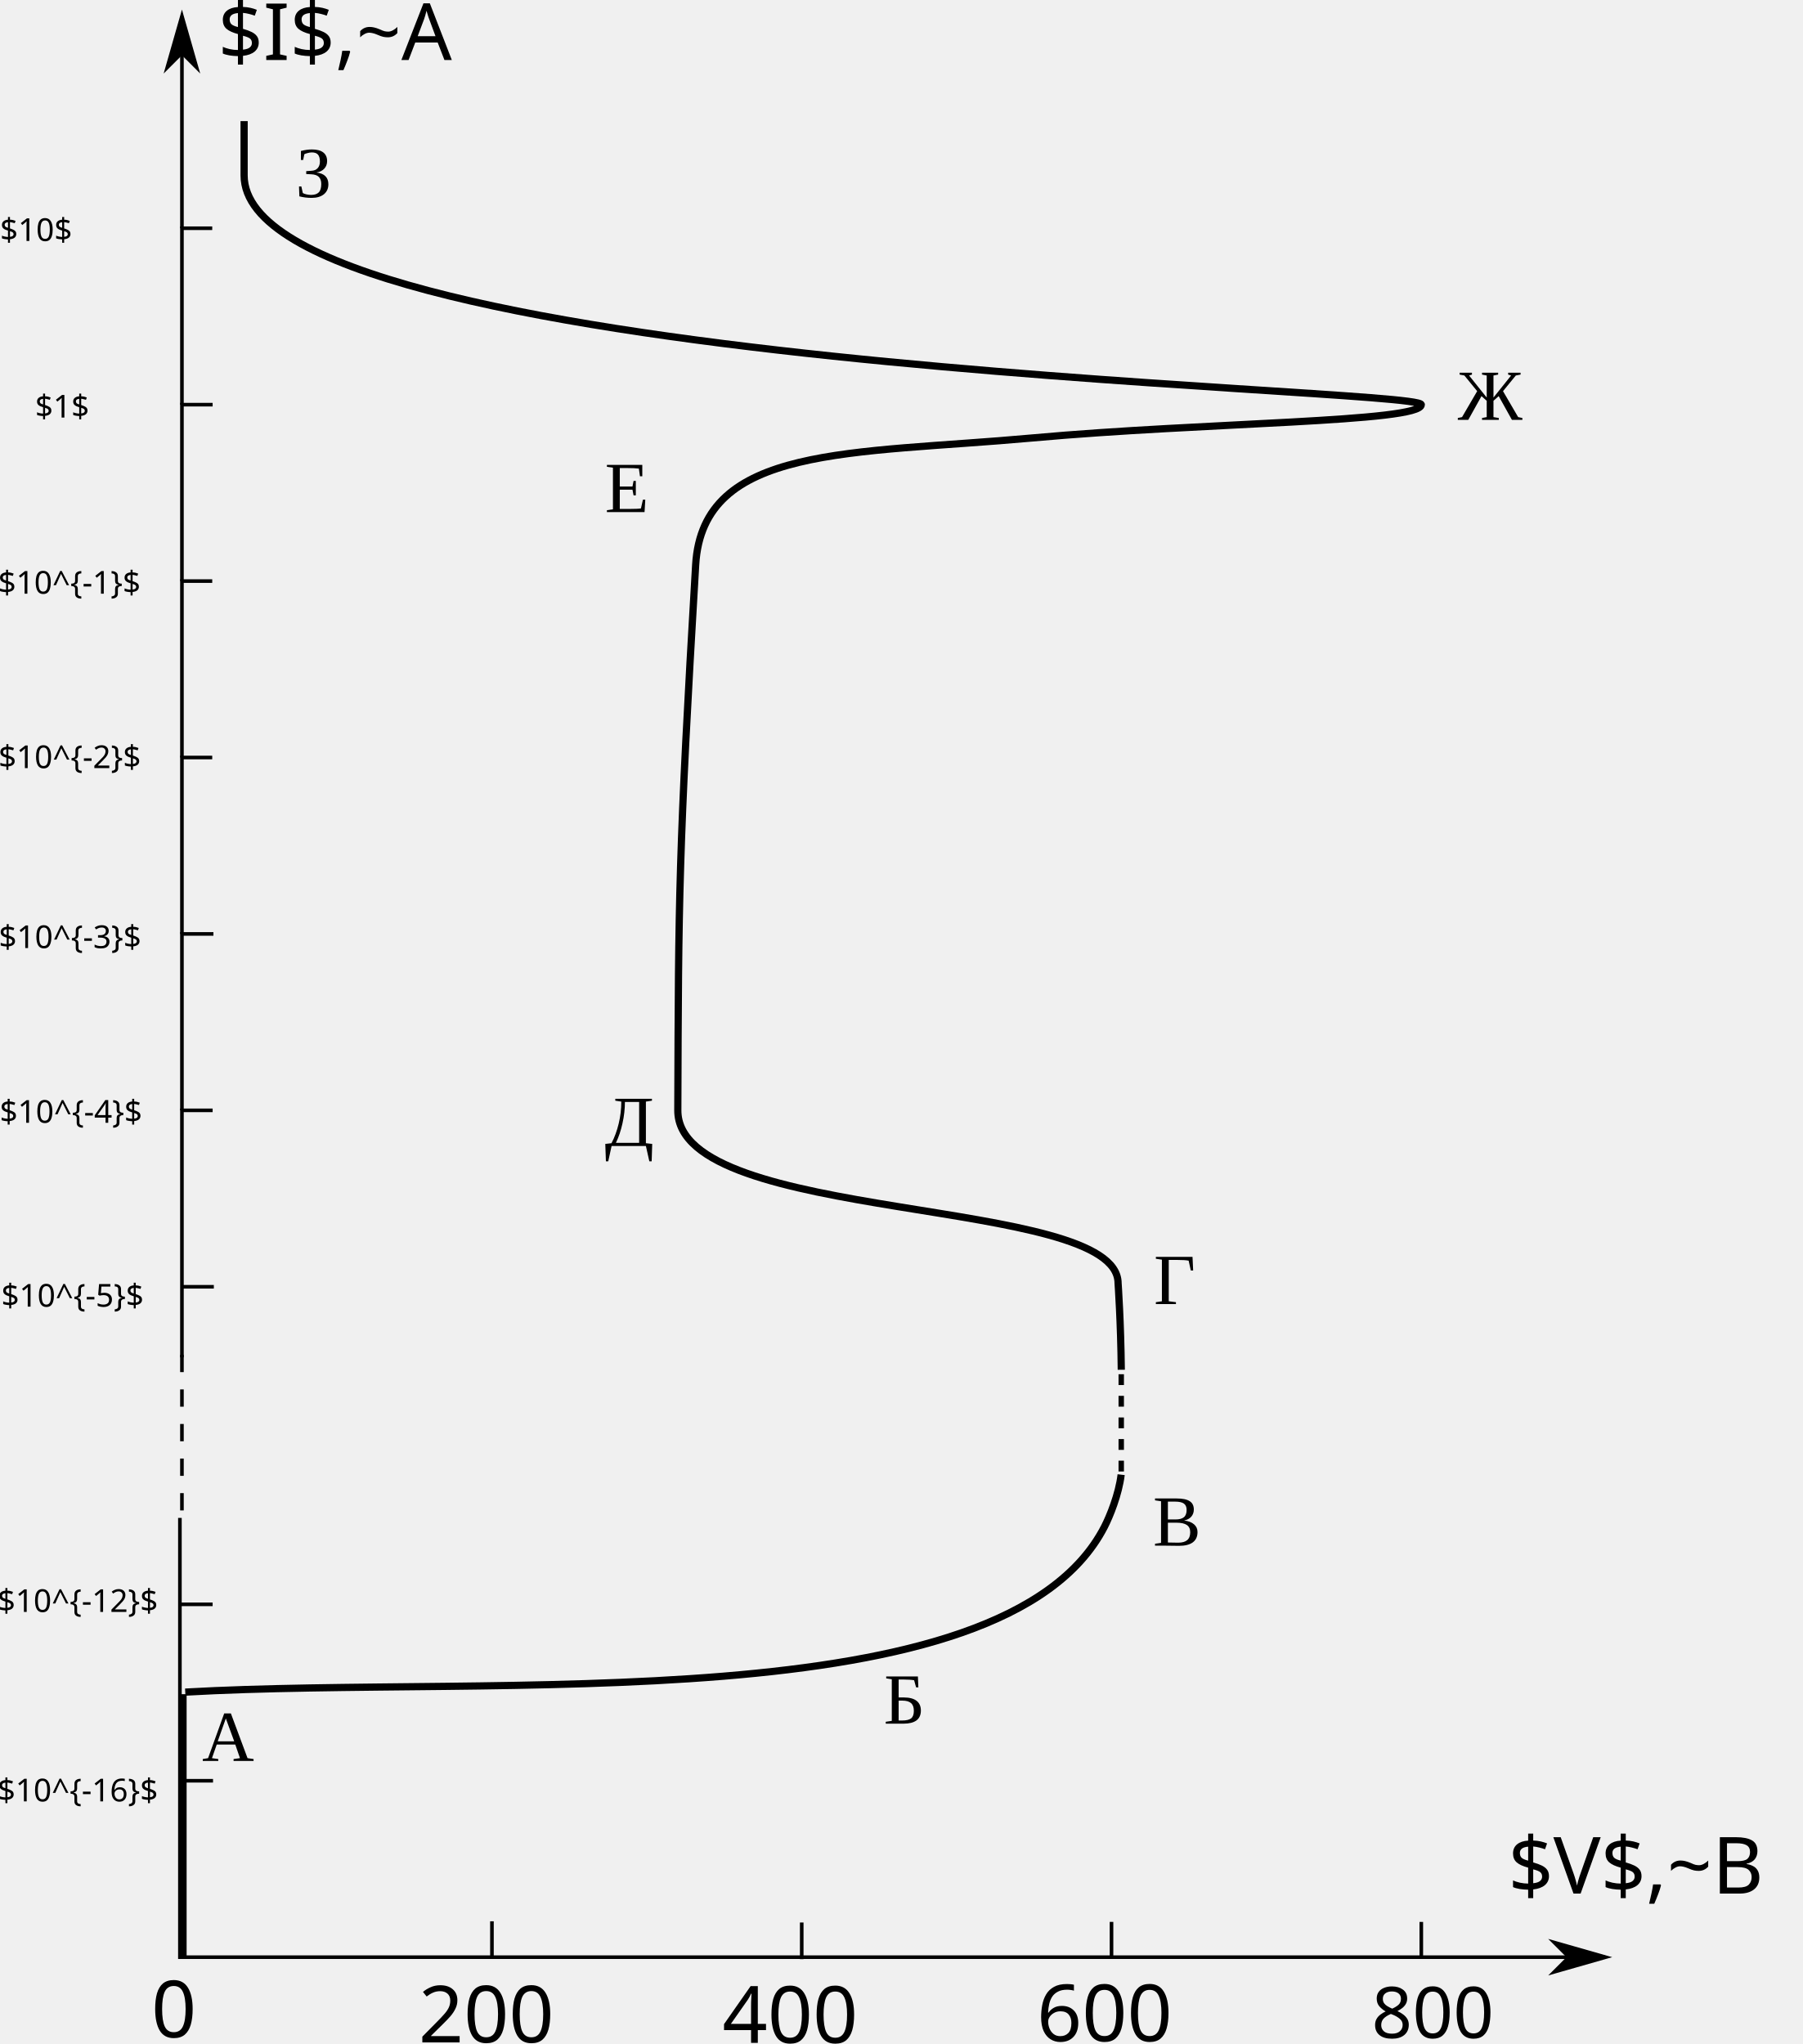
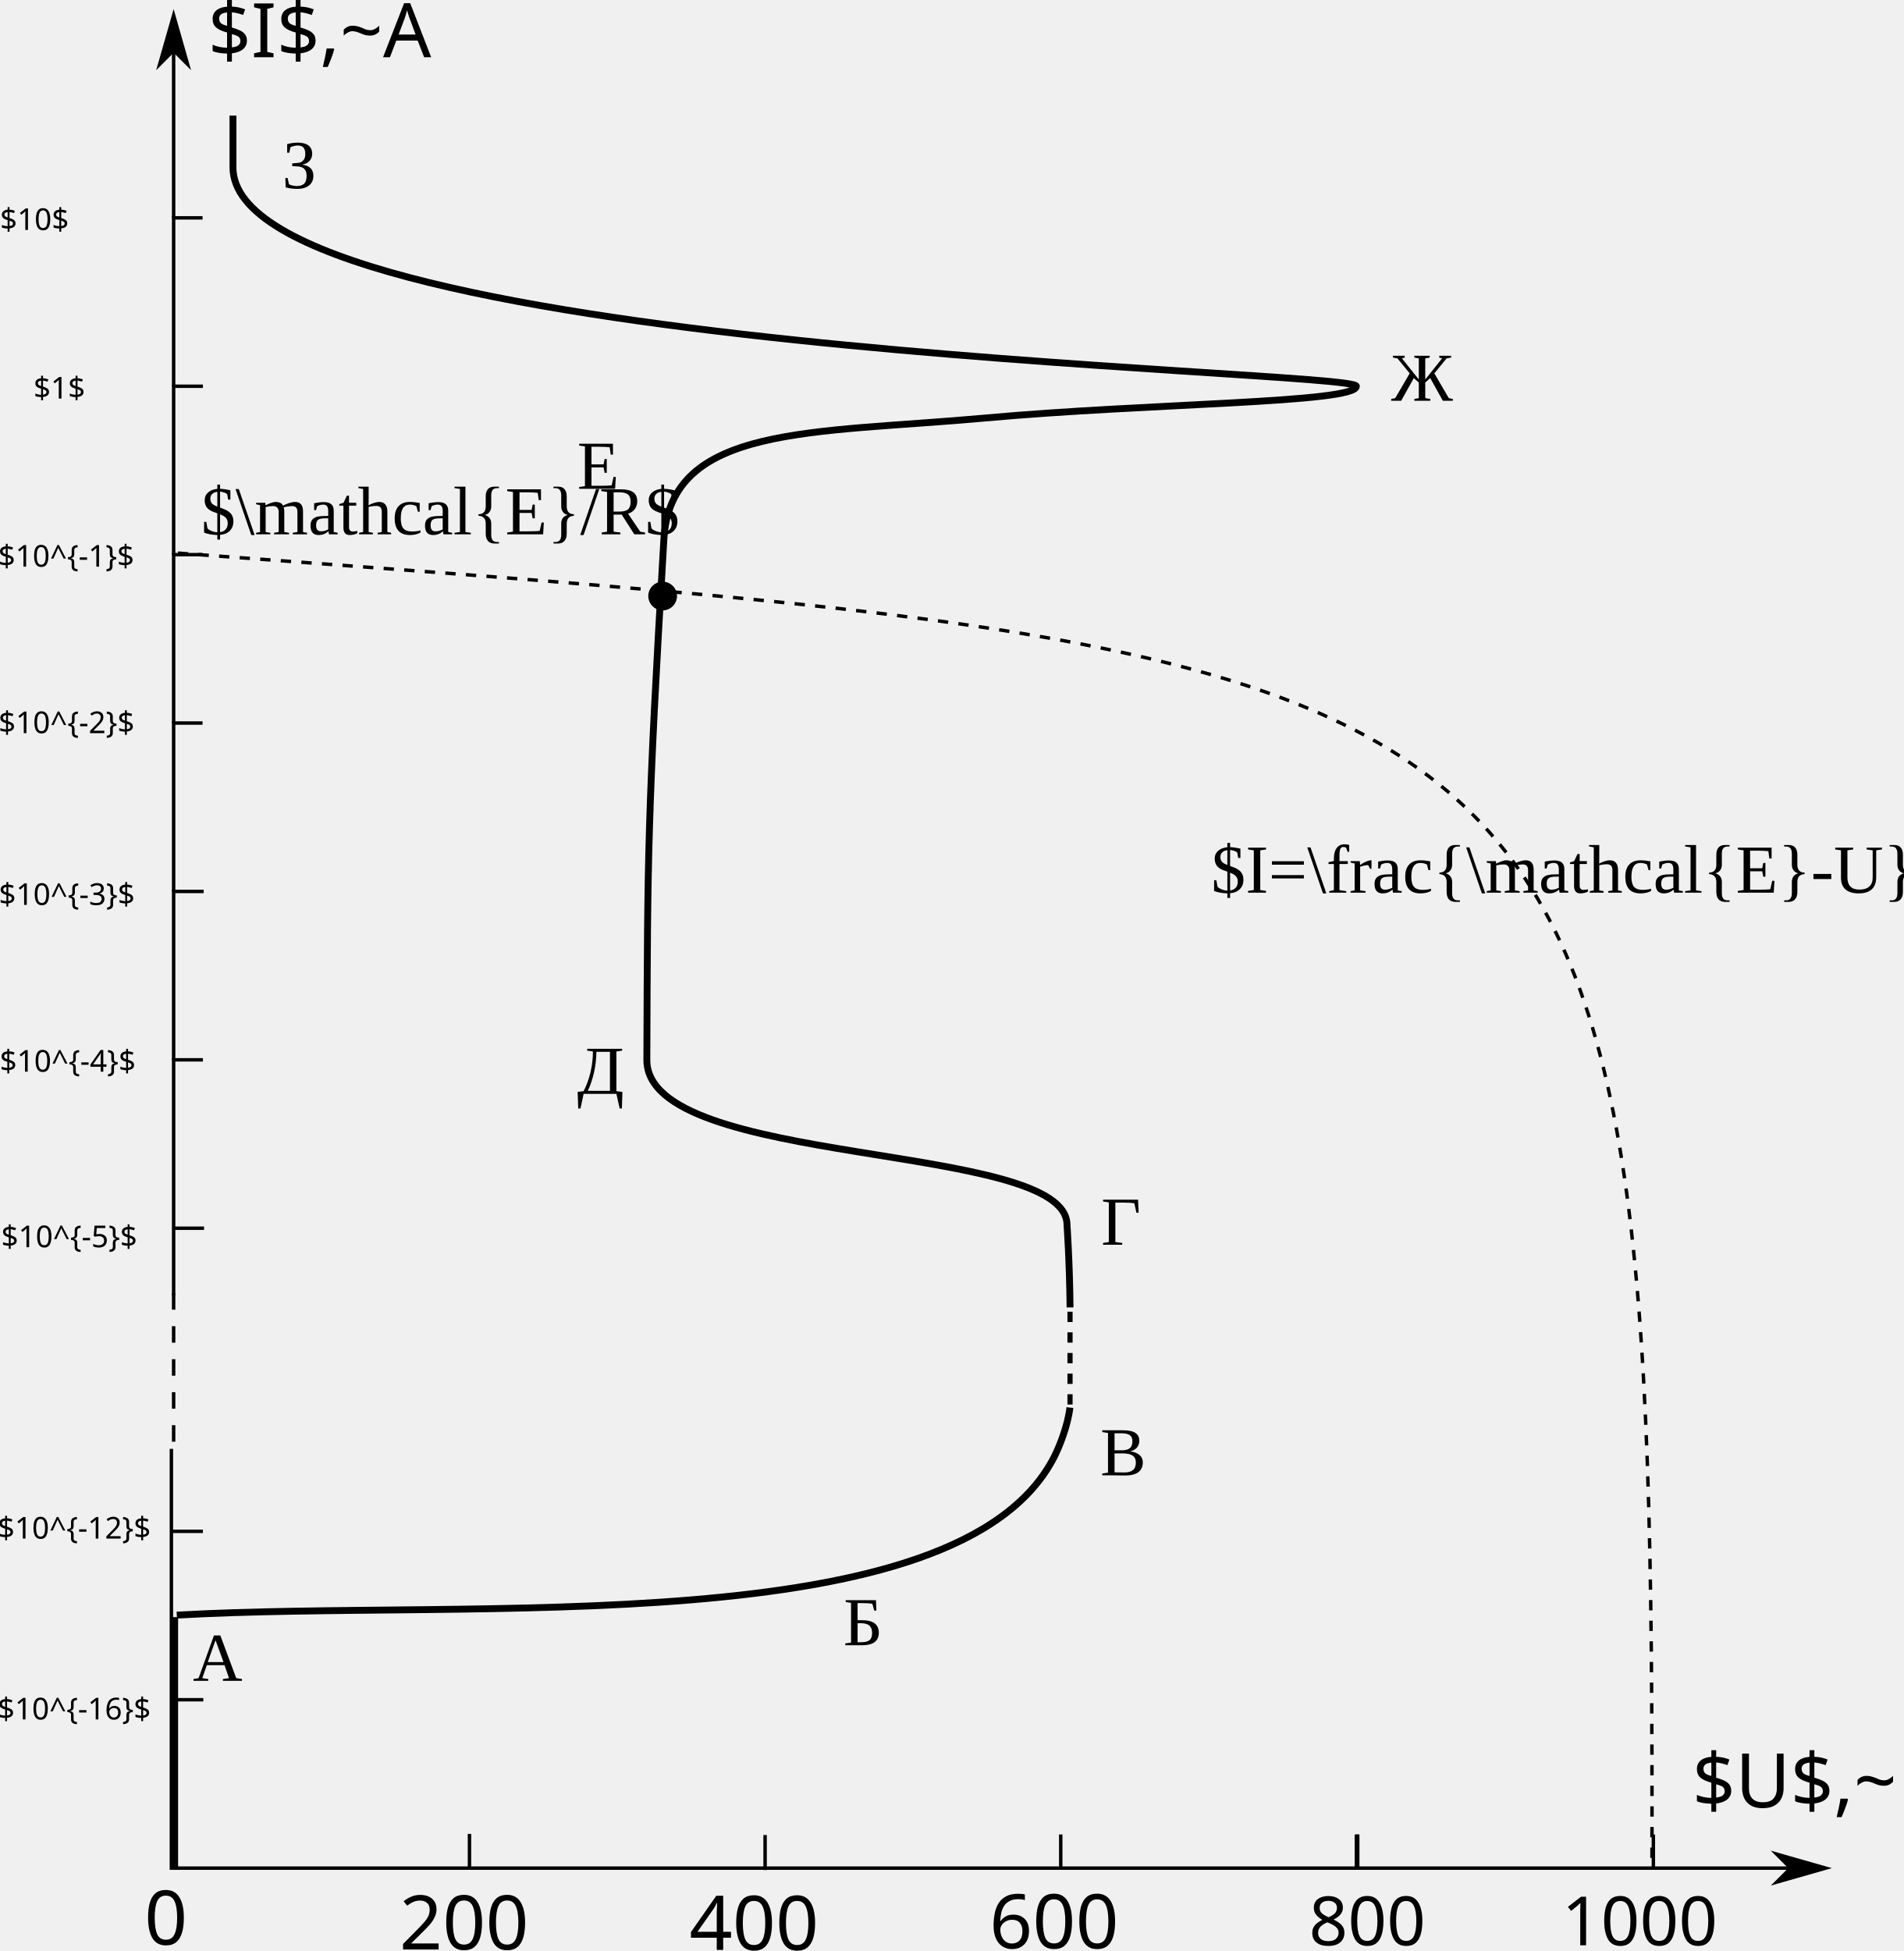
- <svg xmlns="http://www.w3.org/2000/svg" width="88.27mm" height="100.102mm" viewBox="0 0 312.768 354.692" id="svg14056" version="1.1">
+ <svg xmlns="http://www.w3.org/2000/svg" width="97.677mm" height="100.102mm" viewBox="0 0 346.098 354.692" id="svg14056" version="1.1">
  <defs id="defs14058">
    <marker orient="auto" refY="0" refX="0" id="Arrow1Lstart" style="overflow:visible">
      <path id="path4144" d="M 0,0 5,-5 -12.5,0 5,5 0,0 Z" style="fill:#000000;fill-opacity:1;fill-rule:evenodd;stroke:#000000;stroke-width:1pt;stroke-opacity:1" transform="matrix(0.8,0,0,0.8,10,0)" />
    </marker>
    <marker orient="auto" refY="0" refX="0" id="Arrow1Lend" style="overflow:visible">
      <path id="path4147" d="M 0,0 5,-5 -12.5,0 5,5 0,0 Z" style="fill:#000000;fill-opacity:1;fill-rule:evenodd;stroke:#000000;stroke-width:1pt;stroke-opacity:1" transform="matrix(-0.8,0,0,-0.8,-10,0)" />
    </marker>
  </defs>
-   <g id="layer1" transform="translate(-927.5391,-308.7239)">
-     <path style="fill:none;fill-rule:evenodd;stroke:#000000;stroke-width:0.625;stroke-linecap:butt;stroke-linejoin:miter;stroke-miterlimit:4;stroke-dasharray:none;stroke-opacity:1;marker-start:url(#Arrow1Lstart)" d="m 1206.059,648.35 -247.305,0 0,-76.226" id="path14644" />
+   <g id="layer1" transform="translate(-927.5391,-308.724)">
+     <path style="fill:none;fill-rule:evenodd;stroke:#000000;stroke-width:0.625;stroke-linecap:butt;stroke-linejoin:miter;stroke-miterlimit:4;stroke-dasharray:none;stroke-opacity:1;marker-start:url(#Arrow1Lstart)" d="m 1259.393,648.35 -300.695,0 0,-76.226" id="path14644" />
    <path style="fill:none;fill-rule:evenodd;stroke:#000000;stroke-width:0.625;stroke-linecap:butt;stroke-linejoin:miter;stroke-miterlimit:4;stroke-dasharray:none;stroke-opacity:1" d="m 1012.896,648.208 0,-6.084" id="path14692" />
    <path style="fill:none;fill-rule:evenodd;stroke:#000000;stroke-width:0.625;stroke-linecap:butt;stroke-linejoin:miter;stroke-miterlimit:4;stroke-dasharray:none;stroke-opacity:1" d="m 1066.647,648.693 0,-6.361" id="path14694" />
    <path style="fill:none;fill-rule:evenodd;stroke:#000000;stroke-width:0.625;stroke-linecap:butt;stroke-linejoin:miter;stroke-miterlimit:4;stroke-dasharray:none;stroke-opacity:1" d="m 1120.398,648.485 0,-6.258" id="path14696" />
    <path style="fill:none;fill-rule:evenodd;stroke:#000000;stroke-width:0.625;stroke-linecap:butt;stroke-linejoin:miter;stroke-miterlimit:4;stroke-dasharray:none;stroke-opacity:1" d="m 1174.149,648.473 0,-6.239" id="path14698" />
    <path style="fill:none;fill-rule:evenodd;stroke:#000000;stroke-width:0.625;stroke-linecap:butt;stroke-linejoin:miter;stroke-miterlimit:4;stroke-dasharray:none;stroke-opacity:1" d="m 964.502,617.735 -5.323,0" id="path14700" />
    <path style="fill:none;fill-rule:evenodd;stroke:#000000;stroke-width:0.625;stroke-linecap:butt;stroke-linejoin:miter;stroke-miterlimit:4;stroke-dasharray:none;stroke-opacity:1" d="m 964.433,587.121 -5.669,0" id="path14702" />
    <path style="fill:none;fill-rule:evenodd;stroke:#000000;stroke-width:0.625;stroke-linecap:butt;stroke-linejoin:miter;stroke-miterlimit:4;stroke-dasharray:3, 3;stroke-dashoffset:0;stroke-opacity:1" d="m 959.107,543.824 0,27.99" id="path14924" />
    <path style="fill:none;fill-rule:evenodd;stroke:#000000;stroke-width:0.625;stroke-linecap:butt;stroke-linejoin:miter;stroke-miterlimit:4;stroke-dasharray:none;stroke-opacity:1" d="m 959.107,544.261 0,-12.246 0,-30.614 5.326,0" id="path14926" />
    <path style="fill:none;fill-rule:evenodd;stroke:#000000;stroke-width:0.625;stroke-linecap:butt;stroke-linejoin:miter;stroke-miterlimit:4;stroke-dasharray:none;stroke-opacity:1" d="m 959.107,532.015 5.533,0" id="path14928" />
    <path style="fill:none;fill-rule:evenodd;stroke:#000000;stroke-width:0.625;stroke-linecap:butt;stroke-linejoin:miter;stroke-miterlimit:4;stroke-dasharray:none;stroke-opacity:1" d="m 959.107,501.401 0,-30.614 5.464,0" id="path14930" />
    <path style="fill:none;fill-rule:evenodd;stroke:#000000;stroke-width:0.625;stroke-linecap:butt;stroke-linejoin:miter;stroke-miterlimit:4;stroke-dasharray:none;stroke-opacity:1" d="m 959.107,470.787 0,-30.614 5.256,0" id="path14932" />
    <path style="fill:none;fill-rule:evenodd;stroke:#000000;stroke-width:0.625;stroke-linecap:butt;stroke-linejoin:miter;stroke-miterlimit:4;stroke-dasharray:none;stroke-opacity:1" d="m 959.107,440.172 0,-30.614 5.256,0" id="path14934" />
    <path style="fill:none;fill-rule:evenodd;stroke:#000000;stroke-width:0.625;stroke-linecap:butt;stroke-linejoin:miter;stroke-miterlimit:4;stroke-dasharray:none;stroke-opacity:1" d="m 959.107,409.558 0,-30.614 5.326,0" id="path14936" />
    <path style="fill:none;fill-rule:evenodd;stroke:#000000;stroke-width:0.625;stroke-linecap:butt;stroke-linejoin:miter;stroke-miterlimit:4;stroke-dasharray:none;stroke-opacity:1" d="m 959.107,378.944 0,-30.614 5.256,0" id="path14938" />
    <path style="fill:none;fill-rule:evenodd;stroke:#000000;stroke-width:0.625;stroke-linecap:butt;stroke-linejoin:miter;stroke-miterlimit:4;stroke-dasharray:none;stroke-opacity:1;marker-end:url(#Arrow1Lend)" d="m 959.107,348.329 0,-36.737" id="path14940" />
    <path style="fill:none;fill-rule:evenodd;stroke:#000000;stroke-width:1.25;stroke-linecap:butt;stroke-linejoin:miter;stroke-miterlimit:4;stroke-dasharray:none;stroke-opacity:1" d="m 959.684,602.355 c 53.751,-3.061 141.999,5.265 159.486,-28.692 0.918,-1.783 2.491,-5.617 2.899,-9.043 m 0.024,-18.204 c -0.08,-8.259 -0.554,-14.996 -0.554,-14.996 0,-15.307 -76.46,-10.211 -76.392,-30.02 0.129,-37.228 0.129,-44.314 3.098,-94.672 1.231,-20.882 27.059,-19.155 58.447,-22.01 29.832,-2.714 67.457,-2.714 67.457,-5.775 0,-3.061 -204.254,-6.123 -204.254,-39.799 l 0,-9.403" id="path14964" />
    <text xml:space="preserve" style="font-style:normal;font-weight:normal;font-size:3.827px;line-height:125%;font-family:sans-serif;letter-spacing:0px;word-spacing:0px;fill:#000000;fill-opacity:1;stroke:none;stroke-width:1;stroke-linecap:butt;stroke-linejoin:miter;stroke-miterlimit:4;stroke-dasharray:none;stroke-opacity:1" x="971.466" y="553.338" id="text14968">
      <tspan id="tspan14970" x="971.466" y="553.338" />
    </text>
    <text xml:space="preserve" style="font-style:normal;font-weight:normal;font-size:7.042px;line-height:125%;font-family:sans-serif;letter-spacing:0px;word-spacing:0px;fill:#000000;fill-opacity:1;stroke:none;stroke-width:1;stroke-linecap:butt;stroke-linejoin:miter;stroke-miterlimit:4;stroke-dasharray:none;stroke-opacity:1" x="962.598" y="614.295" id="text15244">
      <tspan id="tspan15246" x="962.598" y="614.295" style="font-style:normal;font-variant:normal;font-weight:normal;font-stretch:normal;font-size:12.5px;font-family:'Times New Roman';-inkscape-font-specification:'Times New Roman, '">А</tspan>
    </text>
    <text xml:space="preserve" style="font-style:normal;font-weight:normal;font-size:12.371px;line-height:125%;font-family:sans-serif;letter-spacing:0px;word-spacing:0px;fill:#000000;fill-opacity:1;stroke:none;stroke-width:1;stroke-linecap:butt;stroke-linejoin:miter;stroke-miterlimit:4;stroke-dasharray:none;stroke-opacity:1" x="1165.523" y="662.377" id="text15592">
      <tspan id="tspan15594" x="1165.523" y="662.377">800</tspan>
    </text>
    <text xml:space="preserve" style="font-style:normal;font-weight:normal;font-size:13.701px;line-height:125%;font-family:sans-serif;letter-spacing:0px;word-spacing:0px;fill:#000000;fill-opacity:1;stroke:none;stroke-width:1;stroke-linecap:butt;stroke-linejoin:miter;stroke-miterlimit:4;stroke-dasharray:none;stroke-opacity:1" x="1107.436" y="662.933" id="text15702">
      <tspan id="tspan15704" x="1107.436" y="662.933">600</tspan>
    </text>
    <text xml:space="preserve" style="font-style:normal;font-weight:normal;font-size:13.701px;line-height:125%;font-family:sans-serif;letter-spacing:0px;word-spacing:0px;fill:#000000;fill-opacity:1;stroke:none;stroke-width:1;stroke-linecap:butt;stroke-linejoin:miter;stroke-miterlimit:4;stroke-dasharray:none;stroke-opacity:1" x="1052.887" y="663.222" id="text15706">
      <tspan id="tspan15708" x="1052.887" y="663.222">400</tspan>
    </text>
    <text xml:space="preserve" style="font-style:normal;font-weight:normal;font-size:13.701px;line-height:125%;font-family:sans-serif;letter-spacing:0px;word-spacing:0px;fill:#000000;fill-opacity:1;stroke:none;stroke-width:1;stroke-linecap:butt;stroke-linejoin:miter;stroke-miterlimit:4;stroke-dasharray:none;stroke-opacity:1" x="1000.164" y="663.142" id="text15710">
      <tspan id="tspan15712" x="1000.164" y="663.142">200</tspan>
    </text>
    <text xml:space="preserve" style="font-style:normal;font-weight:normal;font-size:13.701px;line-height:125%;font-family:sans-serif;letter-spacing:0px;word-spacing:0px;fill:#000000;fill-opacity:1;stroke:none;stroke-width:1;stroke-linecap:butt;stroke-linejoin:miter;stroke-miterlimit:4;stroke-dasharray:none;stroke-opacity:1" x="953.794" y="662.254" id="text15714">
      <tspan id="tspan15716" x="953.794" y="662.254">0</tspan>
    </text>
    <text xml:space="preserve" style="font-style:normal;font-weight:normal;font-size:5.48px;line-height:125%;font-family:sans-serif;letter-spacing:0px;word-spacing:0px;fill:#000000;fill-opacity:1;stroke:none;stroke-width:1;stroke-linecap:butt;stroke-linejoin:miter;stroke-miterlimit:4;stroke-dasharray:none;stroke-opacity:1" x="927.084" y="621.312" id="text15718-9">
      <tspan id="tspan15720-0" x="927.084" y="621.312">$10^{-16}$</tspan>
    </text>
    <text xml:space="preserve" style="font-style:normal;font-weight:normal;font-size:5.48px;line-height:125%;font-family:sans-serif;letter-spacing:0px;word-spacing:0px;fill:#000000;fill-opacity:1;stroke:none;stroke-width:1;stroke-linecap:butt;stroke-linejoin:miter;stroke-miterlimit:4;stroke-dasharray:none;stroke-opacity:1" x="927.084" y="588.439" id="text15718-9-9">
      <tspan id="tspan15720-0-1" x="927.084" y="588.439">$10^{-12}$</tspan>
    </text>
    <text xml:space="preserve" style="font-style:normal;font-weight:normal;font-size:5.48px;line-height:125%;font-family:sans-serif;letter-spacing:0px;word-spacing:0px;fill:#000000;fill-opacity:1;stroke:none;stroke-width:1;stroke-linecap:butt;stroke-linejoin:miter;stroke-miterlimit:4;stroke-dasharray:none;stroke-opacity:1" x="927.751" y="535.463" id="text15718-9-9-7">
      <tspan id="tspan15720-0-1-7" x="927.751" y="535.463">$10^{-5}$</tspan>
    </text>
    <text xml:space="preserve" style="font-style:normal;font-weight:normal;font-size:5.48px;line-height:125%;font-family:sans-serif;letter-spacing:0px;word-spacing:0px;fill:#000000;fill-opacity:1;stroke:none;stroke-width:1;stroke-linecap:butt;stroke-linejoin:miter;stroke-miterlimit:4;stroke-dasharray:none;stroke-opacity:1" x="927.482" y="503.554" id="text15718-9-9-7-1">
      <tspan id="tspan15720-0-1-7-1" x="927.482" y="503.554">$10^{-4}$</tspan>
    </text>
    <text xml:space="preserve" style="font-style:normal;font-weight:normal;font-size:5.48px;line-height:125%;font-family:sans-serif;letter-spacing:0px;word-spacing:0px;fill:#000000;fill-opacity:1;stroke:none;stroke-width:1;stroke-linecap:butt;stroke-linejoin:miter;stroke-miterlimit:4;stroke-dasharray:none;stroke-opacity:1" x="927.317" y="473.236" id="text15718-9-9-7-5">
      <tspan id="tspan15720-0-1-7-9" x="927.317" y="473.236">$10^{-3}$</tspan>
    </text>
    <text xml:space="preserve" style="font-style:normal;font-weight:normal;font-size:5.48px;line-height:125%;font-family:sans-serif;letter-spacing:0px;word-spacing:0px;fill:#000000;fill-opacity:1;stroke:none;stroke-width:1;stroke-linecap:butt;stroke-linejoin:miter;stroke-miterlimit:4;stroke-dasharray:none;stroke-opacity:1" x="927.256" y="442.008" id="text15718-9-9-7-7">
      <tspan id="tspan15720-0-1-7-7" x="927.256" y="442.008">$10^{-2}$</tspan>
    </text>
    <text xml:space="preserve" style="font-style:normal;font-weight:normal;font-size:5.48px;line-height:125%;font-family:sans-serif;letter-spacing:0px;word-spacing:0px;fill:#000000;fill-opacity:1;stroke:none;stroke-width:1;stroke-linecap:butt;stroke-linejoin:miter;stroke-miterlimit:4;stroke-dasharray:none;stroke-opacity:1" x="927.204" y="411.743" id="text15718-9-9-7-6">
      <tspan id="tspan15720-0-1-7-73" x="927.204" y="411.743">$10^{-1}$</tspan>
    </text>
    <text xml:space="preserve" style="font-style:normal;font-weight:normal;font-size:5.48px;line-height:125%;font-family:sans-serif;letter-spacing:0px;word-spacing:0px;fill:#000000;fill-opacity:1;stroke:none;stroke-width:1;stroke-linecap:butt;stroke-linejoin:miter;stroke-miterlimit:4;stroke-dasharray:none;stroke-opacity:1" x="933.625" y="381.184" id="text15822">
      <tspan id="tspan15824" x="933.625" y="381.184">$1$</tspan>
    </text>
    <text xml:space="preserve" style="font-style:normal;font-weight:normal;font-size:5.48px;line-height:125%;font-family:sans-serif;letter-spacing:0px;word-spacing:0px;fill:#000000;fill-opacity:1;stroke:none;stroke-width:1;stroke-linecap:butt;stroke-linejoin:miter;stroke-miterlimit:4;stroke-dasharray:none;stroke-opacity:1" x="927.536" y="350.533" id="text15822-6">
      <tspan id="tspan15824-5" x="927.536" y="350.533">$10$</tspan>
    </text>
    <text xml:space="preserve" style="font-style:normal;font-weight:normal;font-size:13.701px;line-height:125%;font-family:sans-serif;letter-spacing:0px;word-spacing:0px;fill:#000000;fill-opacity:1;stroke:none;stroke-width:1;stroke-linecap:butt;stroke-linejoin:miter;stroke-miterlimit:4;stroke-dasharray:none;stroke-opacity:1" x="965.357" y="319.133" id="text15844">
      <tspan id="tspan15846" x="965.357" y="319.133">$I$,~А</tspan>
    </text>
-     <text xml:space="preserve" style="font-style:normal;font-weight:normal;font-size:13.701px;line-height:125%;font-family:sans-serif;letter-spacing:0px;word-spacing:0px;fill:#000000;fill-opacity:1;stroke:none;stroke-width:1;stroke-linecap:butt;stroke-linejoin:miter;stroke-miterlimit:4;stroke-dasharray:none;stroke-opacity:1" x="1189.223" y="637.311" id="text15856">
-       <tspan id="tspan15858" x="1189.223" y="637.311">$V$,~В</tspan>
+     <text xml:space="preserve" style="font-style:normal;font-weight:normal;font-size:13.701px;line-height:125%;font-family:sans-serif;letter-spacing:0px;word-spacing:0px;fill:#000000;fill-opacity:1;stroke:none;stroke-width:1;stroke-linecap:butt;stroke-linejoin:miter;stroke-miterlimit:4;stroke-dasharray:none;stroke-opacity:1" x="1235.223" y="637.311" id="text15856">
+       <tspan id="tspan15858" x="1235.223" y="637.311">$U$,~В</tspan>
    </text>
    <path style="opacity:1;fill:#ffffff;fill-opacity:1;fill-rule:nonzero;stroke:#000000;stroke-width:1.25;stroke-linecap:butt;stroke-linejoin:miter;stroke-miterlimit:4;stroke-dasharray:none;stroke-dashoffset:0;stroke-opacity:1" d="m 959.293,648.29 0,-45.577" id="path4278" />
    <text id="text4280" y="607.829" x="1080.866" style="font-style:normal;font-weight:normal;font-size:7.042px;line-height:125%;font-family:sans-serif;letter-spacing:0px;word-spacing:0px;fill:#000000;fill-opacity:1;stroke:none;stroke-width:1;stroke-linecap:butt;stroke-linejoin:miter;stroke-miterlimit:4;stroke-dasharray:none;stroke-opacity:1" xml:space="preserve">
      <tspan style="font-style:normal;font-variant:normal;font-weight:normal;font-stretch:normal;font-size:12.5px;font-family:'Times New Roman';-inkscape-font-specification:'Times New Roman, '" y="607.829" x="1080.866" id="tspan4282">Б</tspan>
    </text>
    <text xml:space="preserve" style="font-style:normal;font-weight:normal;font-size:7.042px;line-height:125%;font-family:sans-serif;letter-spacing:0px;word-spacing:0px;fill:#000000;fill-opacity:1;stroke:none;stroke-width:1;stroke-linecap:butt;stroke-linejoin:miter;stroke-miterlimit:4;stroke-dasharray:none;stroke-opacity:1" x="1127.586" y="576.94" id="text4284">
      <tspan id="tspan4286" x="1127.586" y="576.94" style="font-style:normal;font-variant:normal;font-weight:normal;font-stretch:normal;font-size:12.5px;font-family:'Times New Roman';-inkscape-font-specification:'Times New Roman, '">В</tspan>
    </text>
    <text xml:space="preserve" style="color:#000000;font-style:normal;font-variant:normal;font-weight:normal;font-stretch:normal;font-size:12.5px;line-height:125%;font-family:'Times New Roman';-inkscape-font-specification:'Times New Roman, ';text-indent:0;text-align:start;text-decoration:none;text-decoration-line:none;text-decoration-style:solid;text-decoration-color:#000000;letter-spacing:0px;word-spacing:0px;text-transform:none;direction:ltr;block-progression:tb;writing-mode:lr-tb;baseline-shift:baseline;text-anchor:start;white-space:normal;clip-rule:nonzero;display:inline;overflow:visible;visibility:visible;opacity:1;isolation:auto;mix-blend-mode:normal;color-interpolation:sRGB;color-interpolation-filters:linearRGB;solid-color:#000000;solid-opacity:1;fill:#000000;fill-opacity:1;fill-rule:nonzero;stroke:none;stroke-width:0.5;stroke-linecap:butt;stroke-linejoin:miter;stroke-miterlimit:4;stroke-dasharray:none;stroke-dashoffset:0;stroke-opacity:1;color-rendering:auto;image-rendering:auto;shape-rendering:auto;text-rendering:auto;enable-background:accumulate" x="1127.735" y="535.016" id="text4288">
      <tspan id="tspan4290" x="1127.735" y="535.016">Г</tspan>
    </text>
    <text id="text4292" y="507.585" x="1032.486" style="color:#000000;font-style:normal;font-variant:normal;font-weight:normal;font-stretch:normal;font-size:12.5px;line-height:125%;font-family:'Times New Roman';-inkscape-font-specification:'Times New Roman, ';text-indent:0;text-align:start;text-decoration:none;text-decoration-line:none;text-decoration-style:solid;text-decoration-color:#000000;letter-spacing:0px;word-spacing:0px;text-transform:none;direction:ltr;block-progression:tb;writing-mode:lr-tb;baseline-shift:baseline;text-anchor:start;white-space:normal;clip-rule:nonzero;display:inline;overflow:visible;visibility:visible;opacity:1;isolation:auto;mix-blend-mode:normal;color-interpolation:sRGB;color-interpolation-filters:linearRGB;solid-color:#000000;solid-opacity:1;fill:#000000;fill-opacity:1;fill-rule:nonzero;stroke:none;stroke-width:0.5;stroke-linecap:butt;stroke-linejoin:miter;stroke-miterlimit:4;stroke-dasharray:none;stroke-dashoffset:0;stroke-opacity:1;color-rendering:auto;image-rendering:auto;shape-rendering:auto;text-rendering:auto;enable-background:accumulate" xml:space="preserve">
      <tspan y="507.585" x="1032.486" id="tspan4294">Д</tspan>
    </text>
    <text xml:space="preserve" style="color:#000000;font-style:normal;font-variant:normal;font-weight:normal;font-stretch:normal;font-size:12.5px;line-height:125%;font-family:'Times New Roman';-inkscape-font-specification:'Times New Roman, ';text-indent:0;text-align:start;text-decoration:none;text-decoration-line:none;text-decoration-style:solid;text-decoration-color:#000000;letter-spacing:0px;word-spacing:0px;text-transform:none;direction:ltr;block-progression:tb;writing-mode:lr-tb;baseline-shift:baseline;text-anchor:start;white-space:normal;clip-rule:nonzero;display:inline;overflow:visible;visibility:visible;opacity:1;isolation:auto;mix-blend-mode:normal;color-interpolation:sRGB;color-interpolation-filters:linearRGB;solid-color:#000000;solid-opacity:1;fill:#000000;fill-opacity:1;fill-rule:nonzero;stroke:none;stroke-width:0.5;stroke-linecap:butt;stroke-linejoin:miter;stroke-miterlimit:4;stroke-dasharray:none;stroke-dashoffset:0;stroke-opacity:1;color-rendering:auto;image-rendering:auto;shape-rendering:auto;text-rendering:auto;enable-background:accumulate" x="1032.486" y="397.585" id="text4296">
      <tspan id="tspan4298" x="1032.486" y="397.585">Е</tspan>
    </text>
    <text id="text4300" y="381.585" x="1180.486" style="color:#000000;font-style:normal;font-variant:normal;font-weight:normal;font-stretch:normal;font-size:12.5px;line-height:125%;font-family:'Times New Roman';-inkscape-font-specification:'Times New Roman, ';text-indent:0;text-align:start;text-decoration:none;text-decoration-line:none;text-decoration-style:solid;text-decoration-color:#000000;letter-spacing:0px;word-spacing:0px;text-transform:none;direction:ltr;block-progression:tb;writing-mode:lr-tb;baseline-shift:baseline;text-anchor:start;white-space:normal;clip-rule:nonzero;display:inline;overflow:visible;visibility:visible;opacity:1;isolation:auto;mix-blend-mode:normal;color-interpolation:sRGB;color-interpolation-filters:linearRGB;solid-color:#000000;solid-opacity:1;fill:#000000;fill-opacity:1;fill-rule:nonzero;stroke:none;stroke-width:0.5;stroke-linecap:butt;stroke-linejoin:miter;stroke-miterlimit:4;stroke-dasharray:none;stroke-dashoffset:0;stroke-opacity:1;color-rendering:auto;image-rendering:auto;shape-rendering:auto;text-rendering:auto;enable-background:accumulate" xml:space="preserve">
      <tspan y="381.585" x="1180.486" id="tspan4302">Ж</tspan>
    </text>
    <text xml:space="preserve" style="color:#000000;font-style:normal;font-variant:normal;font-weight:normal;font-stretch:normal;font-size:12.5px;line-height:125%;font-family:'Times New Roman';-inkscape-font-specification:'Times New Roman, ';text-indent:0;text-align:start;text-decoration:none;text-decoration-line:none;text-decoration-style:solid;text-decoration-color:#000000;letter-spacing:0px;word-spacing:0px;text-transform:none;direction:ltr;block-progression:tb;writing-mode:lr-tb;baseline-shift:baseline;text-anchor:start;white-space:normal;clip-rule:nonzero;display:inline;overflow:visible;visibility:visible;opacity:1;isolation:auto;mix-blend-mode:normal;color-interpolation:sRGB;color-interpolation-filters:linearRGB;solid-color:#000000;solid-opacity:1;fill:#000000;fill-opacity:1;fill-rule:nonzero;stroke:none;stroke-width:0.5;stroke-linecap:butt;stroke-linejoin:miter;stroke-miterlimit:4;stroke-dasharray:none;stroke-dashoffset:0;stroke-opacity:1;color-rendering:auto;image-rendering:auto;shape-rendering:auto;text-rendering:auto;enable-background:accumulate" x="978.829" y="342.939" id="text4304">
      <tspan id="tspan4306" x="978.829" y="342.939">З</tspan>
    </text>
    <path style="opacity:1;fill:#ffffff;fill-opacity:1;fill-rule:nonzero;stroke:#000000;stroke-width:0.938;stroke-linecap:butt;stroke-linejoin:miter;stroke-miterlimit:4;stroke-dasharray:1.875, 1.875;stroke-dashoffset:0;stroke-opacity:1" d="m 1122.085,547.193 0,17.717" id="path4327" />
+     <path style="opacity:1;fill:none;fill-opacity:1;fill-rule:nonzero;stroke:#000000;stroke-width:0.625;stroke-linecap:butt;stroke-linejoin:miter;stroke-miterlimit:4;stroke-dasharray:1.875, 1.875;stroke-dashoffset:0;stroke-opacity:1" d="m 959.892,409.277 c 257.813,19.128 268.366,16.774 268.001,238.68" id="path4452" />
+     <circle style="color:#000000;clip-rule:nonzero;display:inline;overflow:visible;visibility:visible;opacity:1;isolation:auto;mix-blend-mode:normal;color-interpolation:sRGB;color-interpolation-filters:linearRGB;solid-color:#000000;solid-opacity:1;fill:#000000;fill-opacity:1;fill-rule:nonzero;stroke:#000000;stroke-width:1;stroke-linecap:butt;stroke-linejoin:miter;stroke-miterlimit:4;stroke-dasharray:none;stroke-dashoffset:0;stroke-opacity:1;color-rendering:auto;image-rendering:auto;shape-rendering:auto;text-rendering:auto;enable-background:accumulate" id="path4457" cx="1048.019" cy="417.082" r="2.115" />
+     <text xml:space="preserve" style="color:#000000;font-style:normal;font-variant:normal;font-weight:normal;font-stretch:normal;font-size:12.5px;line-height:125%;font-family:'Times New Roman';-inkscape-font-specification:'Times New Roman, ';text-indent:0;text-align:start;text-decoration:none;text-decoration-line:none;text-decoration-style:solid;text-decoration-color:#000000;letter-spacing:0px;word-spacing:0px;text-transform:none;direction:ltr;block-progression:tb;writing-mode:lr-tb;baseline-shift:baseline;text-anchor:start;white-space:normal;clip-rule:nonzero;display:inline;overflow:visible;visibility:visible;opacity:1;isolation:auto;mix-blend-mode:normal;color-interpolation:sRGB;color-interpolation-filters:linearRGB;solid-color:#000000;solid-opacity:1;fill:#000000;fill-opacity:1;fill-rule:nonzero;stroke:none;stroke-width:0.5;stroke-linecap:butt;stroke-linejoin:miter;stroke-miterlimit:4;stroke-dasharray:none;stroke-dashoffset:0;stroke-opacity:1;color-rendering:auto;image-rendering:auto;shape-rendering:auto;text-rendering:auto;enable-background:accumulate" x="1147.754" y="471.014" id="text4459">
+       <tspan id="tspan4461" x="1147.754" y="471.014">$I=\frac{\mathcal{E}-U}{R}$</tspan>
+     </text>
+     <text xml:space="preserve" style="color:#000000;font-style:normal;font-variant:normal;font-weight:normal;font-stretch:normal;font-size:12.5px;line-height:125%;font-family:'Times New Roman';-inkscape-font-specification:'Times New Roman, ';text-indent:0;text-align:start;text-decoration:none;text-decoration-line:none;text-decoration-style:solid;text-decoration-color:#000000;letter-spacing:0px;word-spacing:0px;text-transform:none;direction:ltr;block-progression:tb;writing-mode:lr-tb;baseline-shift:baseline;text-anchor:start;white-space:normal;clip-rule:nonzero;display:inline;overflow:visible;visibility:visible;opacity:1;isolation:auto;mix-blend-mode:normal;color-interpolation:sRGB;color-interpolation-filters:linearRGB;solid-color:#000000;solid-opacity:1;fill:#000000;fill-opacity:1;fill-rule:nonzero;stroke:none;stroke-width:0.5;stroke-linecap:butt;stroke-linejoin:miter;stroke-miterlimit:4;stroke-dasharray:none;stroke-dashoffset:0;stroke-opacity:1;color-rendering:auto;image-rendering:auto;shape-rendering:auto;text-rendering:auto;enable-background:accumulate" x="964.115" y="405.864" id="text4463">
+       <tspan id="tspan4465" x="964.115" y="405.864">$\mathcal{E}/R$</tspan>
+     </text>
+     <path id="path4570" d="m 1174.398,648.485 0,-6.258" style="fill:none;fill-rule:evenodd;stroke:#000000;stroke-width:0.625;stroke-linecap:butt;stroke-linejoin:miter;stroke-miterlimit:4;stroke-dasharray:none;stroke-opacity:1" />
+     <path id="path4572" d="m 1228.149,648.473 0,-6.239" style="fill:none;fill-rule:evenodd;stroke:#000000;stroke-width:0.625;stroke-linecap:butt;stroke-linejoin:miter;stroke-miterlimit:4;stroke-dasharray:none;stroke-opacity:1" />
+     <text id="text4604" y="662.377" x="1211.523" style="font-style:normal;font-weight:normal;font-size:12.371px;line-height:125%;font-family:sans-serif;letter-spacing:0px;word-spacing:0px;fill:#000000;fill-opacity:1;stroke:none;stroke-width:1;stroke-linecap:butt;stroke-linejoin:miter;stroke-miterlimit:4;stroke-dasharray:none;stroke-opacity:1" xml:space="preserve">
+       <tspan y="662.377" x="1211.523" id="tspan4606">1000</tspan>
+     </text>
  </g>
</svg>
